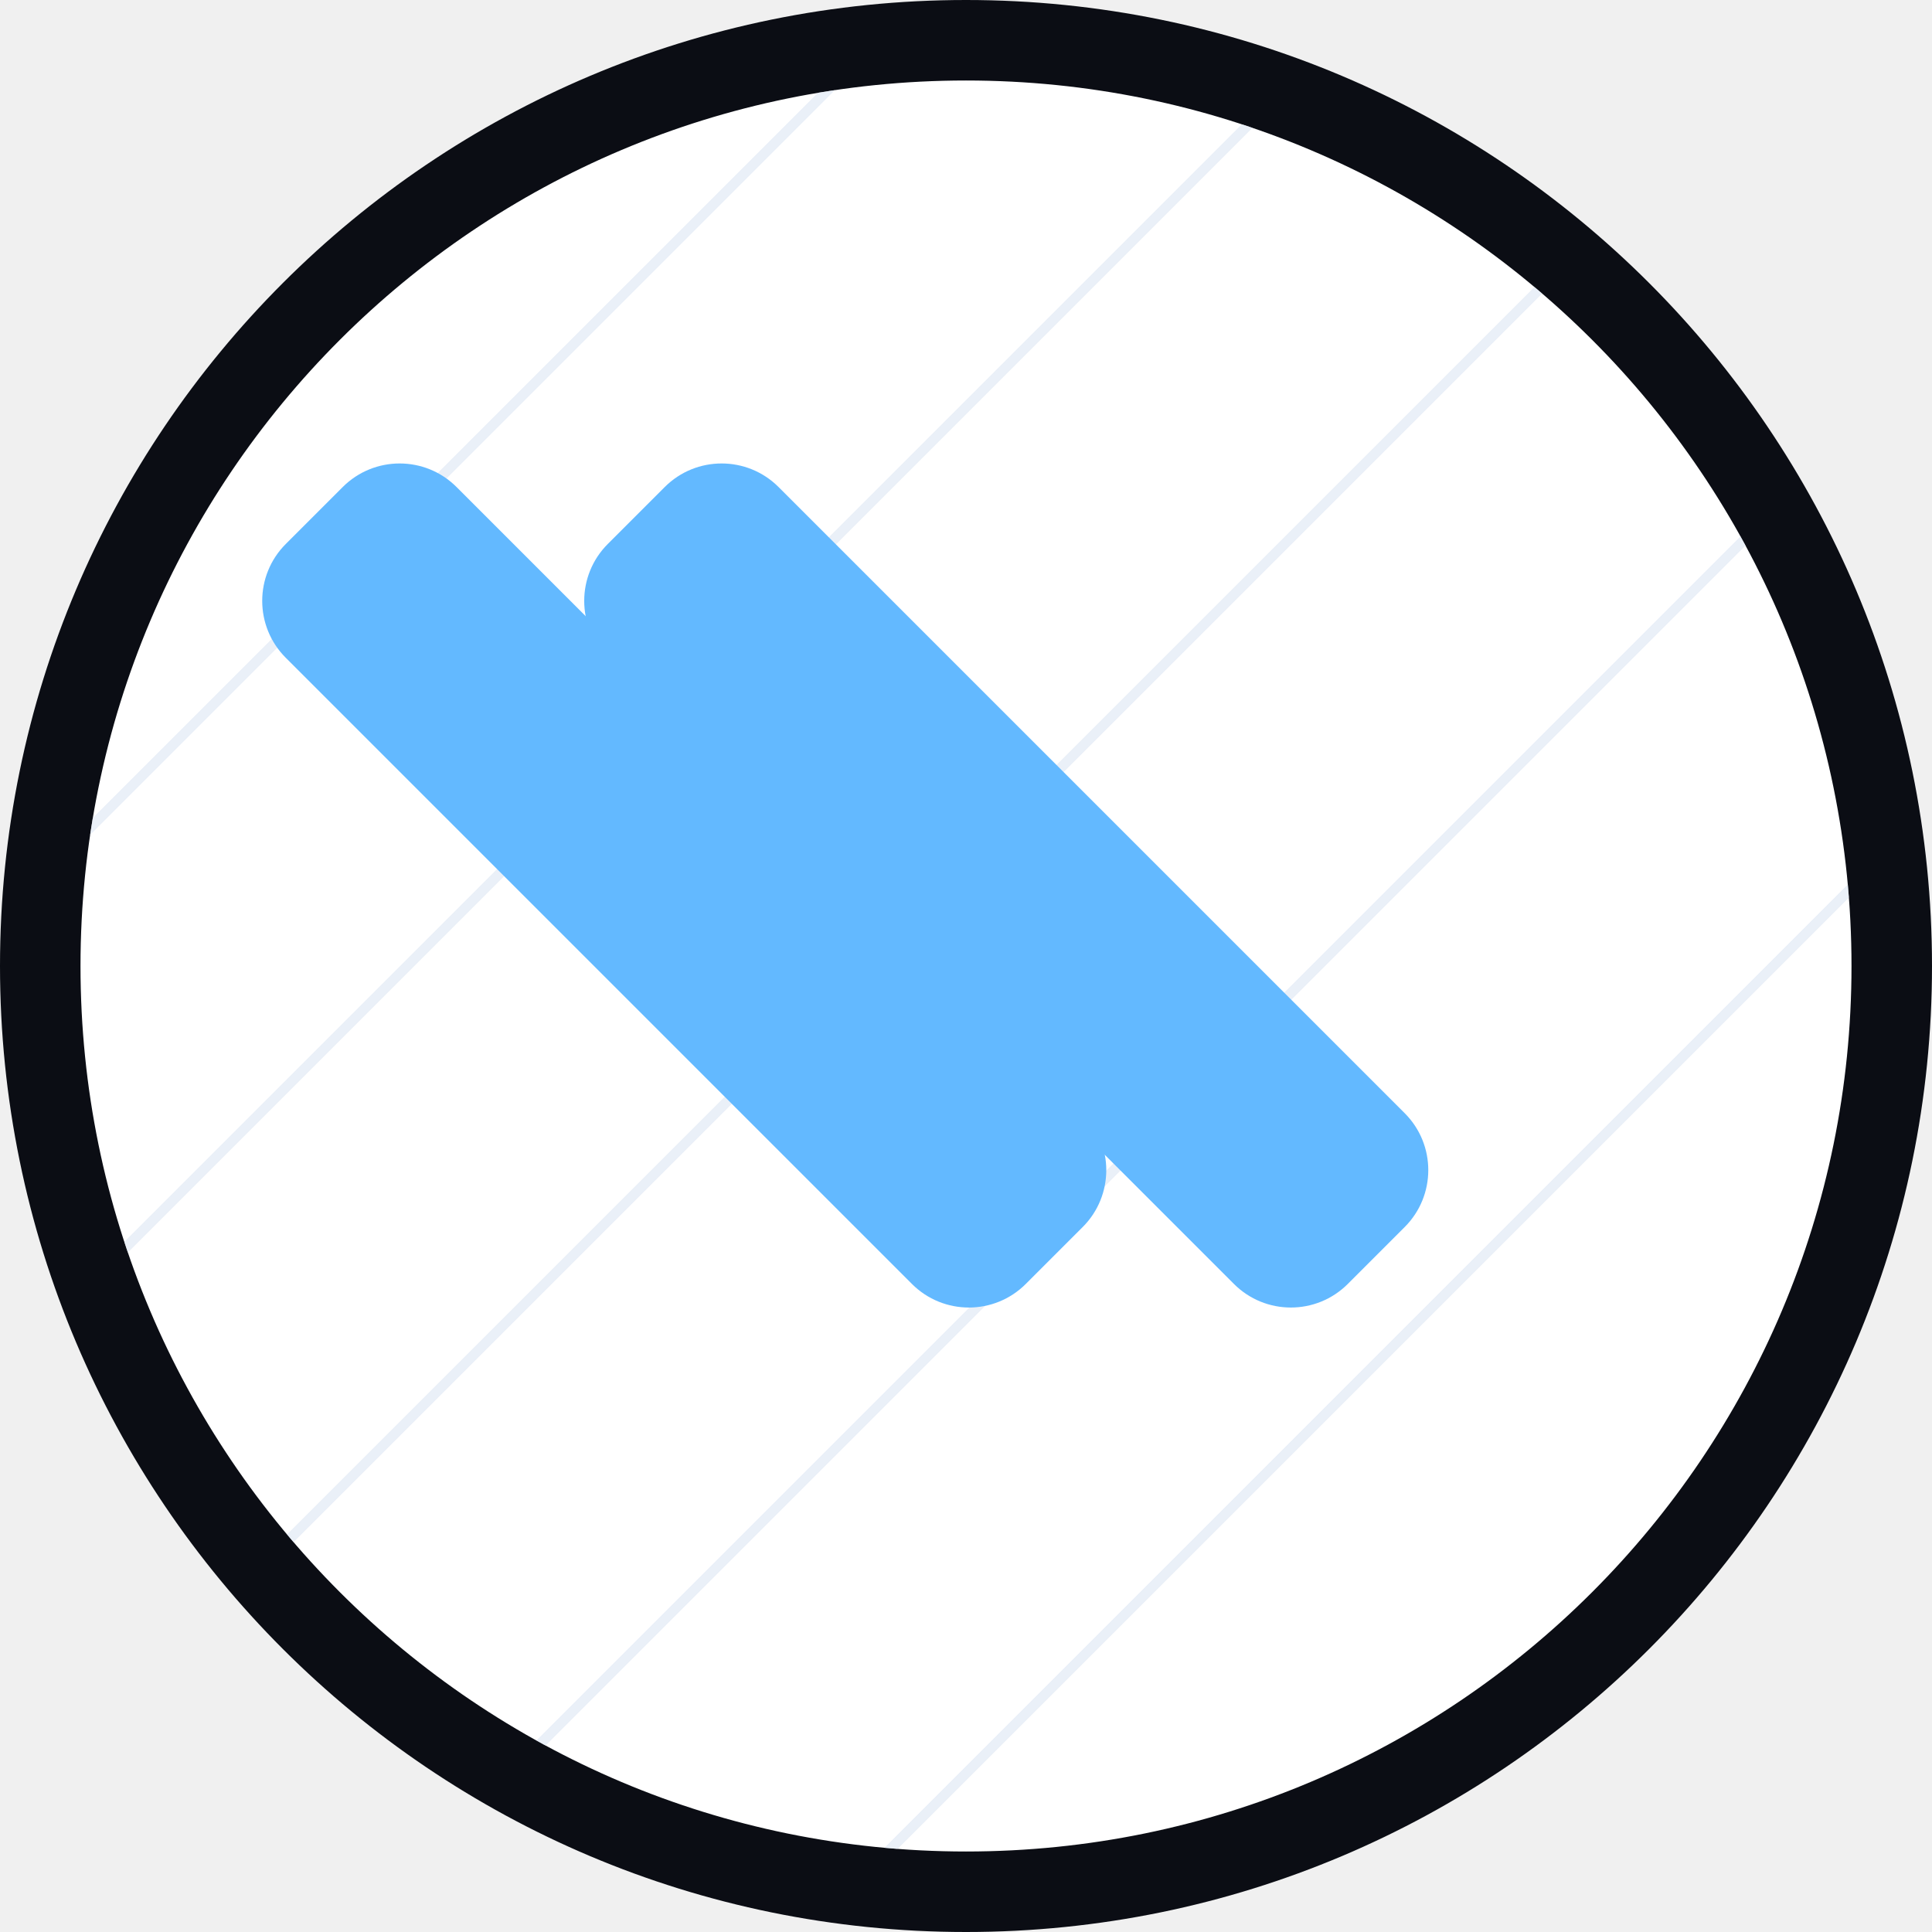
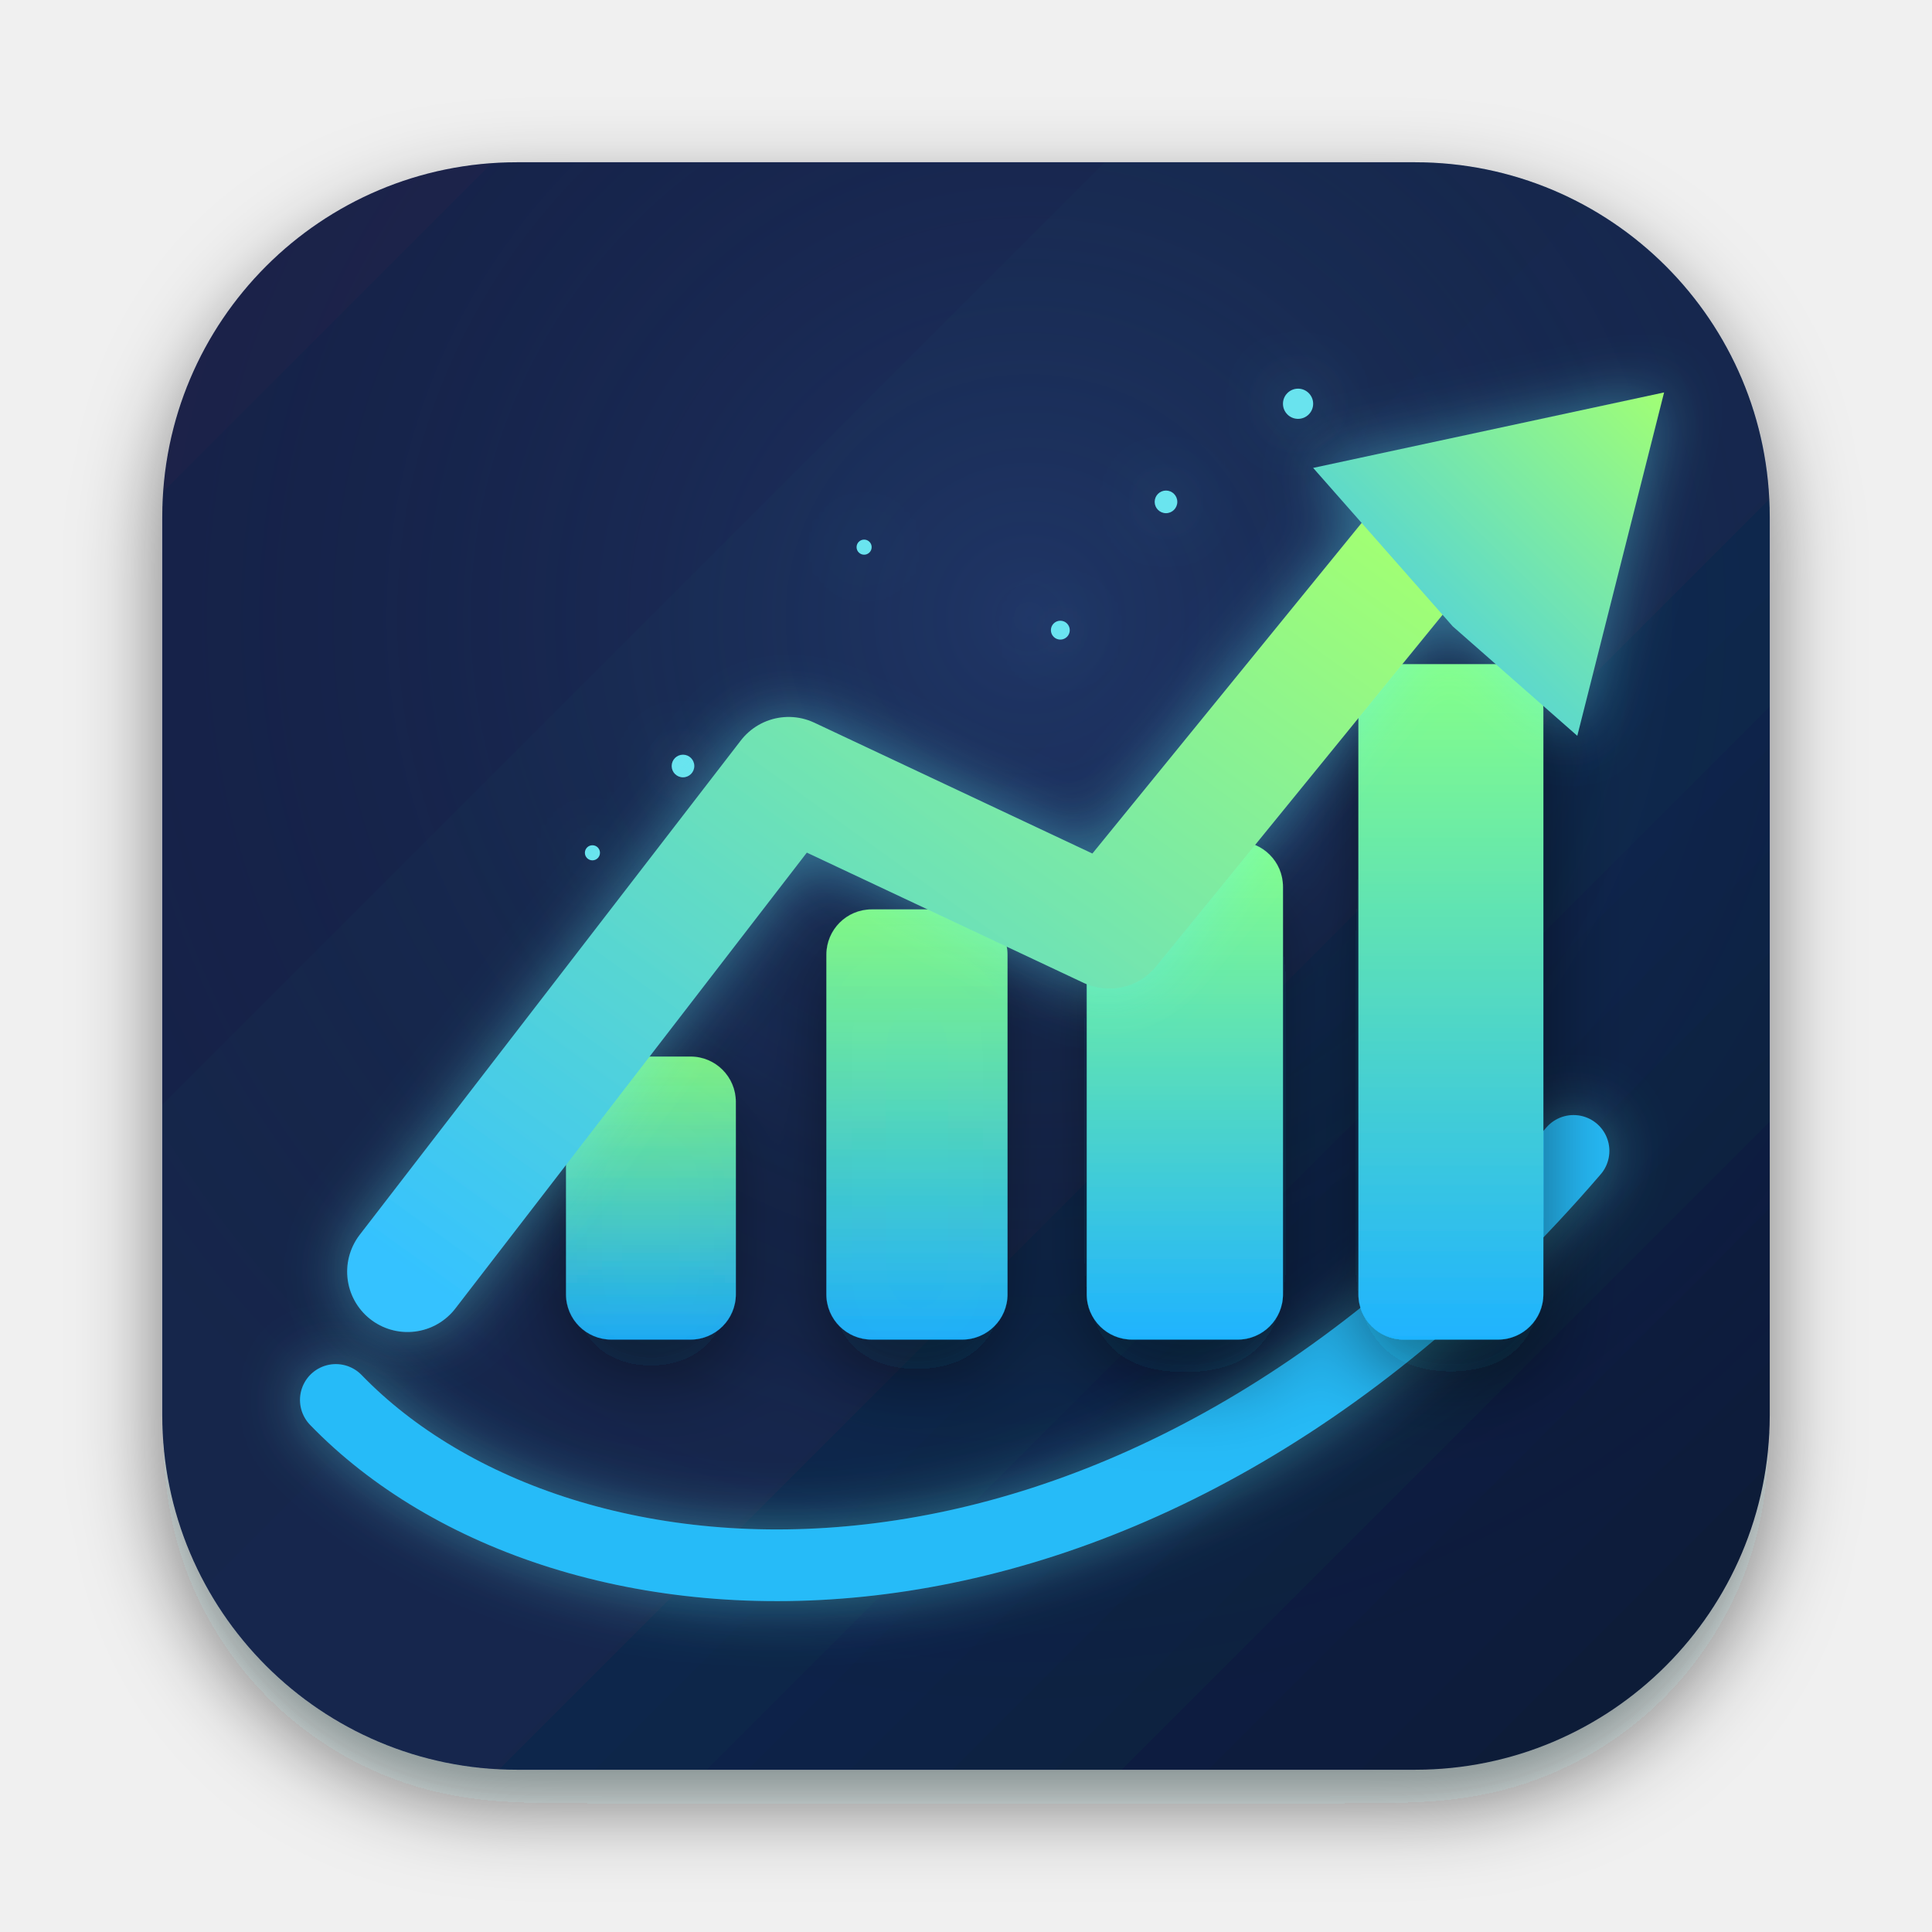
- <svg xmlns="http://www.w3.org/2000/svg" viewBox="0 0 96 96" role="img" aria-label="Privado">
+ <svg xmlns="http://www.w3.org/2000/svg" viewBox="0 0 1024 1024" role="img" aria-label="Privado">
  <defs>
-     <pattern id="grid" width="16" height="16" patternUnits="userSpaceOnUse" patternTransform="rotate(45)">
-       <line x1="0" y1="0" x2="0" y2="16" stroke="#dfe7f4" stroke-width="1" opacity="0.8" />
-     </pattern>
+     <linearGradient id="bg" x1="0" y1="0" x2="1" y2="1">
+       <stop offset="0%" stop-color="#1b2147" />
+       <stop offset="58%" stop-color="#12284e" />
+       <stop offset="100%" stop-color="#0a1834" />
+     </linearGradient>
+     <radialGradient id="ambient" cx="54%" cy="28%" r="70%">
+       <stop offset="0%" stop-color="#32539a" stop-opacity="0.34" />
+       <stop offset="58%" stop-color="#193760" stop-opacity="0.1" />
+       <stop offset="100%" stop-color="#08122a" stop-opacity="0" />
+     </radialGradient>
+     <linearGradient id="bar" x1="0" y1="1" x2="0" y2="0">
+       <stop offset="0%" stop-color="#1fb3ff" />
+       <stop offset="100%" stop-color="#86ff87" />
+     </linearGradient>
+     <linearGradient id="arrow" x1="0" y1="1" x2="1" y2="0">
+       <stop offset="0%" stop-color="#35c2ff" />
+       <stop offset="100%" stop-color="#a1ff74" />
+     </linearGradient>
+     <filter id="shadow" x="-20%" y="-20%" width="140%" height="140%">
+       <feDropShadow dx="0" dy="18" stdDeviation="22" flood-color="#040914" flood-opacity="0.5" />
+     </filter>
+     <filter id="glow" x="-30%" y="-30%" width="160%" height="160%">
+       <feDropShadow dx="0" dy="0" stdDeviation="16" flood-color="#67f4ff" flood-opacity="0.42" />
+     </filter>
  </defs>
-   <circle cx="48" cy="48" r="46" fill="#ffffff" stroke="#0b0d14" stroke-width="4" />
-   <circle cx="48" cy="48" r="44" fill="url(#grid)" opacity="0.8" />
-   <g fill="#63b9ff">
-     <rect x="28" y="18" width="12" height="52" rx="4" transform="rotate(-45 34 44)" />
-     <rect x="44" y="18" width="12" height="52" rx="4" transform="rotate(-45 50 44)" />
+   <rect x="86" y="86" width="852" height="852" rx="188" fill="url(#bg)" filter="url(#shadow)" />
+   <rect x="86" y="86" width="852" height="852" rx="188" fill="url(#ambient)" />
+   <g opacity="0.9" filter="url(#glow)">
+     <circle cx="688" cy="214" r="8" fill="#72f7ff" />
+     <circle cx="618" cy="266" r="6" fill="#72f7ff" />
+     <circle cx="562" cy="334" r="5" fill="#72f7ff" />
+     <circle cx="458" cy="290" r="4" fill="#72f7ff" />
+     <circle cx="362" cy="406" r="6" fill="#72f7ff" />
+     <circle cx="314" cy="452" r="4" fill="#72f7ff" />
+   </g>
+   <path d="M178 742C298 866 595 888 834 610" fill="none" stroke="#28c2ff" stroke-width="38" stroke-linecap="round" opacity="0.96" filter="url(#glow)" />
+   <g filter="url(#shadow)">
+     <rect x="300" y="560" width="90" height="150" rx="24" fill="url(#bar)" opacity="0.92" />
+     <rect x="438" y="482" width="96" height="228" rx="24" fill="url(#bar)" opacity="0.96" />
+     <rect x="576" y="446" width="104" height="264" rx="24" fill="url(#bar)" />
+     <rect x="720" y="352" width="98" height="358" rx="24" fill="url(#bar)" />
+   </g>
+   <g filter="url(#glow)">
+     <polyline points="216,674 418,412 588,492 746,298" fill="none" stroke="url(#arrow)" stroke-width="64" stroke-linecap="round" stroke-linejoin="round" />
+     <path d="M696 248L882 208L836 390L770 332Z" fill="url(#arrow)" />
  </g>
</svg>
